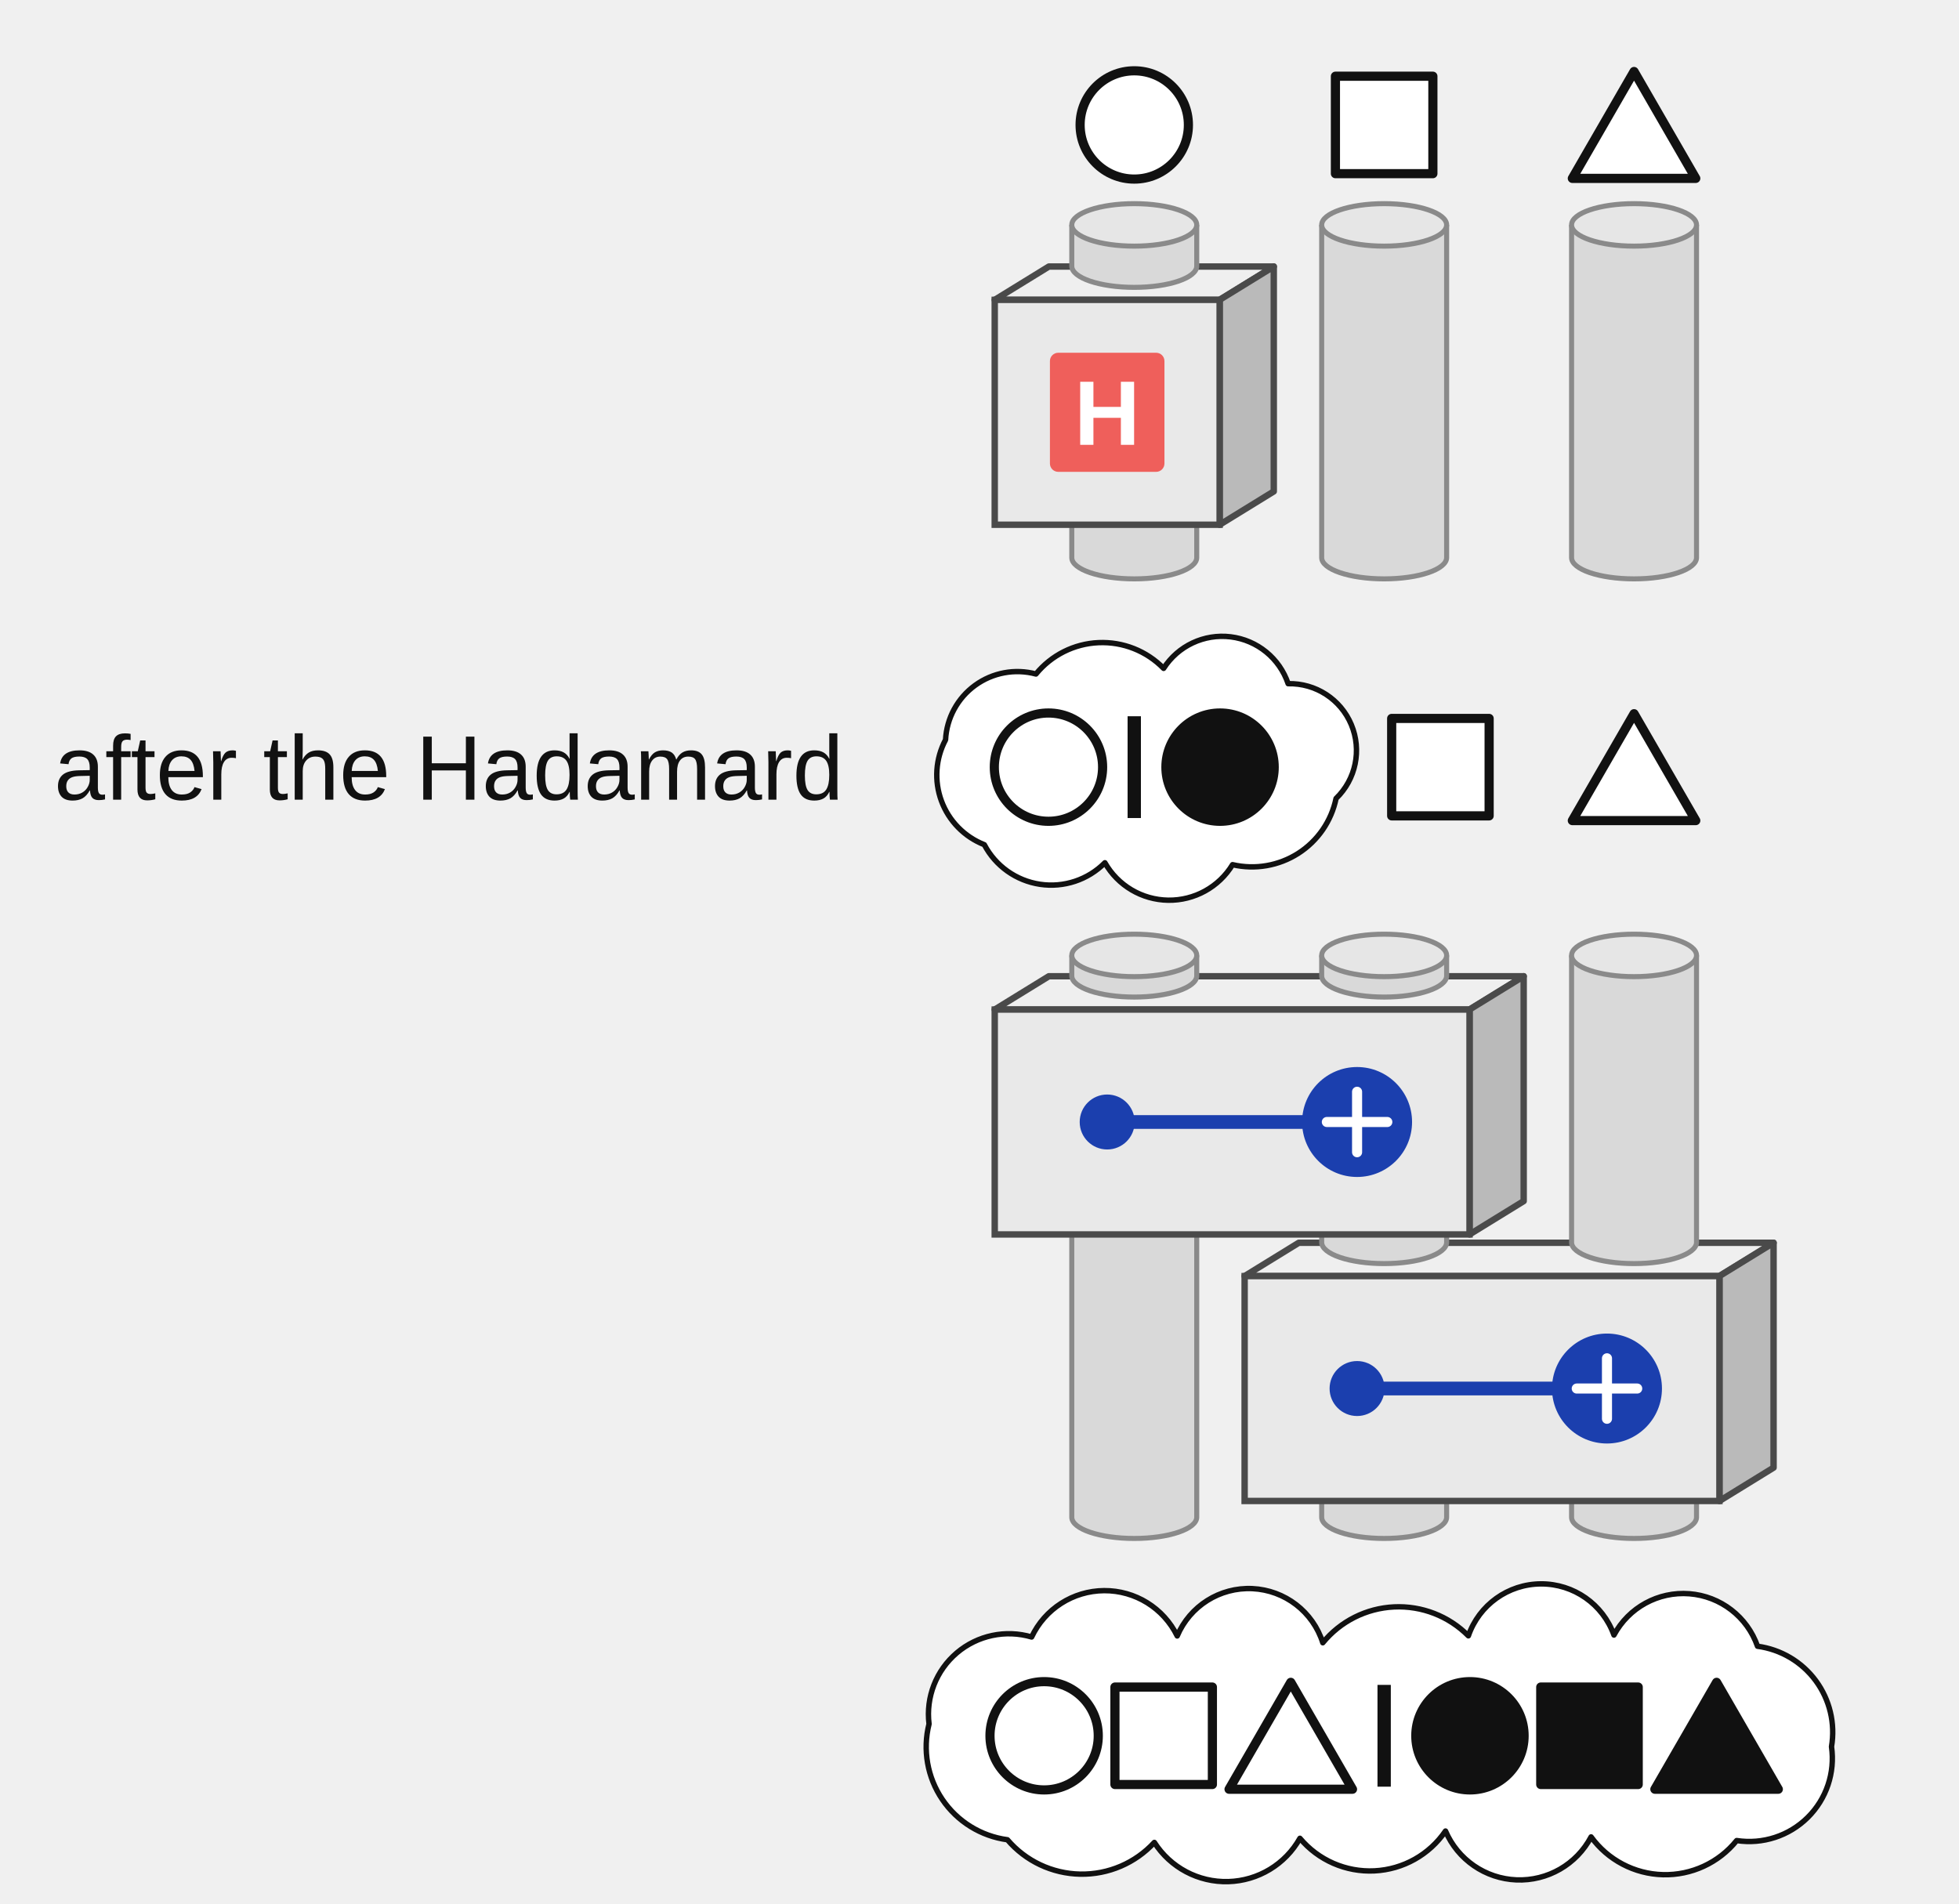
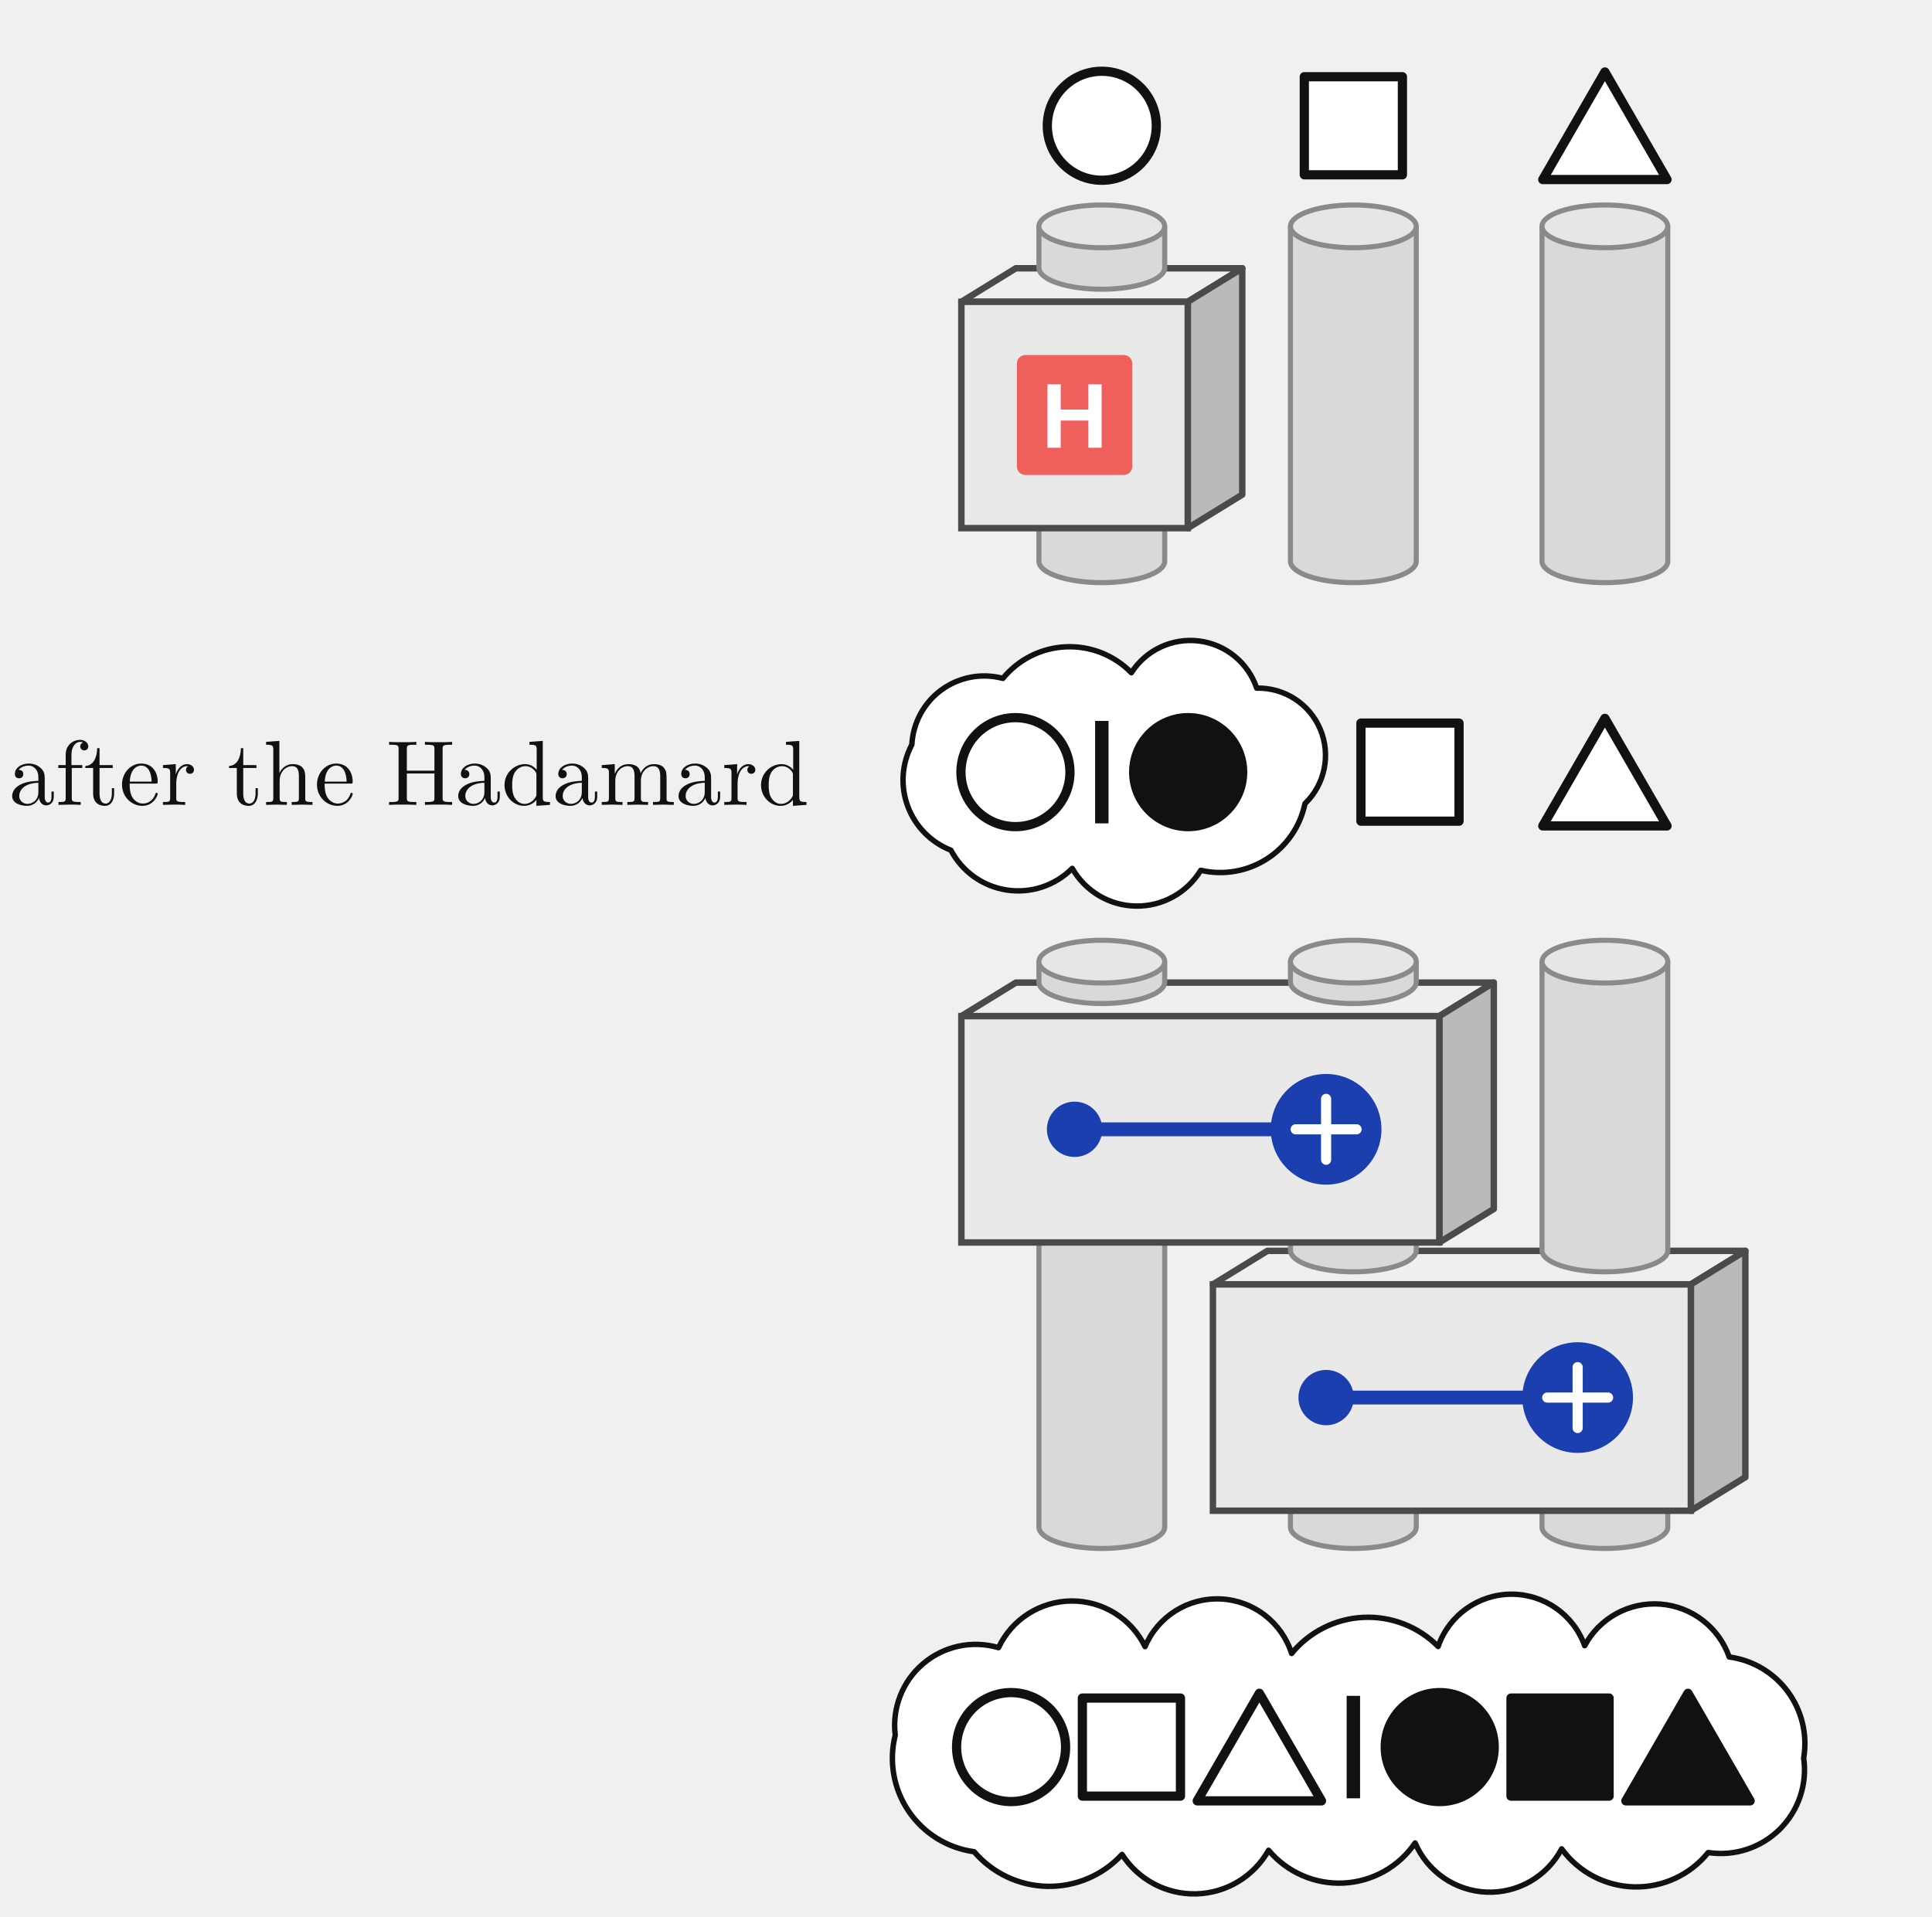
- <svg xmlns="http://www.w3.org/2000/svg" viewBox="-272.336 -17 470.357 457.175" width="470.357" height="457.175" shape-rendering="geometricPrecision">
+ <svg xmlns="http://www.w3.org/2000/svg" viewBox="-262.813 -17 460.834 457.175" width="460.834" height="457.175" shape-rendering="geometricPrecision">
  <g>
    <g data-key="pipe:2:controlled@2-3#0">
      <path d="M45 339.413L45 347.313A15 5.1 0 0 0 75 347.313L75 339.413" fill="#d9d9d9" stroke="#8a8a8a" stroke-width="1.21" />
    </g>
    <g data-key="pipe:3:controlled@2-3#0">
      <path d="M105 339.413L105 347.313A15 5.1 0 0 0 135 347.313L135 339.413" fill="#d9d9d9" stroke="#8a8a8a" stroke-width="1.21" />
    </g>
    <g data-key="controlled@2-3#0">
      <path d="M26.5 289.413L39.5 281.413L153.5 281.413L140.5 289.413Z" fill="#efefef" stroke="#4a4a4a" stroke-width="1.54" stroke-linejoin="round" />
      <path d="M140.5 289.413L153.5 281.413L153.5 335.413L140.5 343.413Z" fill="#bababa" stroke="#4a4a4a" stroke-width="1.54" stroke-linejoin="round" />
      <rect x="26.5" y="289.413" width="114" height="54" fill="#e9e9e9" stroke="#4a4a4a" stroke-width="1.54" />
    </g>
    <g data-key="pipe:1:controlled@1-2#0">
      <path d="M-15 275.413L-15 347.313A15 5.1 0 0 0 15 347.313L15 275.413" fill="#d9d9d9" stroke="#8a8a8a" stroke-width="1.21" />
    </g>
    <g data-key="pipe:2:controlled@1-2#0">
      <path d="M45 275.413L45 281.313A15 5.1 0 0 0 75 281.313L75 275.413" fill="#d9d9d9" stroke="#8a8a8a" stroke-width="1.21" />
    </g>
    <g data-key="controlled@1-2#0">
      <path d="M-33.5 225.413L-20.5 217.413L93.5 217.413L80.5 225.413Z" fill="#efefef" stroke="#4a4a4a" stroke-width="1.54" stroke-linejoin="round" />
      <path d="M80.5 225.413L93.5 217.413L93.5 271.413L80.5 279.413Z" fill="#bababa" stroke="#4a4a4a" stroke-width="1.54" stroke-linejoin="round" />
      <rect x="-33.5" y="225.413" width="114" height="54" fill="#e9e9e9" stroke="#4a4a4a" stroke-width="1.54" />
    </g>
    <g data-key="pipe:1:n2">
      <path d="M-15 212.413L-15 217.313A15 5.1 0 0 0 15 217.313L15 212.413" fill="#d9d9d9" stroke="#8a8a8a" stroke-width="1.21" />
      <ellipse cx="0" cy="212.413" rx="15" ry="5.1" fill="#e6e6e6" stroke="#8a8a8a" stroke-width="1.21" />
    </g>
    <g data-key="pipe:2:n1">
      <path d="M45 212.413L45 217.313A15 5.1 0 0 0 75 217.313L75 212.413" fill="#d9d9d9" stroke="#8a8a8a" stroke-width="1.21" />
      <ellipse cx="60" cy="212.413" rx="15" ry="5.1" fill="#e6e6e6" stroke="#8a8a8a" stroke-width="1.21" />
    </g>
    <g data-key="pipe:3:n1">
      <path d="M105 212.413L105 281.313A15 5.1 0 0 0 135 281.313L135 212.413" fill="#d9d9d9" stroke="#8a8a8a" stroke-width="1.21" />
      <ellipse cx="120" cy="212.413" rx="15" ry="5.1" fill="#e6e6e6" stroke="#8a8a8a" stroke-width="1.21" />
    </g>
    <g data-key="pipe:1:single:H@1-1#0">
      <path d="M-15 105L-15 116.9A15 5.1 0 0 0 15 116.9L15 105" fill="#d9d9d9" stroke="#8a8a8a" stroke-width="1.21" />
    </g>
    <g data-key="single:H@1-1#0">
      <path d="M-33.5 55L-20.5 47L33.5 47L20.5 55Z" fill="#efefef" stroke="#4a4a4a" stroke-width="1.54" stroke-linejoin="round" />
      <path d="M20.5 55L33.5 47L33.5 101L20.5 109Z" fill="#bababa" stroke="#4a4a4a" stroke-width="1.54" stroke-linejoin="round" />
      <rect x="-33.5" y="55" width="54" height="54" fill="#e9e9e9" stroke="#4a4a4a" stroke-width="1.54" />
      <rect x="-20.25" y="67.7" width="27.5" height="28.6" rx="2" fill="#ef5f5b" />
      <text x="-6.5" y="89.81" text-anchor="middle" font-family="ui-sans-serif, system-ui, -apple-system, 'Helvetica Neue', Arial, sans-serif" font-size="22" font-weight="700" fill="#ffffff">H</text>
    </g>
    <g data-key="pipe:1:n0">
      <path d="M-15 37L-15 46.9A15 5.1 0 0 0 15 46.9L15 37" fill="#d9d9d9" stroke="#8a8a8a" stroke-width="1.21" />
      <ellipse cx="0" cy="37" rx="15" ry="5.1" fill="#e6e6e6" stroke="#8a8a8a" stroke-width="1.21" />
    </g>
    <g data-key="pipe:2:n0">
      <path d="M45 37L45 116.9A15 5.1 0 0 0 75 116.9L75 37" fill="#d9d9d9" stroke="#8a8a8a" stroke-width="1.21" />
      <ellipse cx="60" cy="37" rx="15" ry="5.1" fill="#e6e6e6" stroke="#8a8a8a" stroke-width="1.21" />
    </g>
    <g data-key="pipe:3:n0">
      <path d="M105 37L105 116.9A15 5.1 0 0 0 135 116.9L135 37" fill="#d9d9d9" stroke="#8a8a8a" stroke-width="1.21" />
      <ellipse cx="120" cy="37" rx="15" ry="5.1" fill="#e6e6e6" stroke="#8a8a8a" stroke-width="1.21" />
    </g>
    <g data-key="view@1-3#0">
      <path d="M-23.6 144.844A20.573 20.573 0 0 1 7.05 143.491A16.7 16.7 0 0 1 36.945 147.166A16.027 16.027 0 0 1 48.455 174.725A20.621 20.621 0 0 1 23.6 190.623A17.782 17.782 0 0 1 -7.05 190.162A18.141 18.141 0 0 1 -36 185.828A17.984 17.984 0 0 1 -45.308 160.64A17.273 17.273 0 0 1 -23.6 144.844Z" fill="#ffffff" stroke="#111111" stroke-width="1.3" stroke-linejoin="round" />
    </g>
    <g data-key="view@1-3#0">
      <g transform="translate(-20.6 167.206)">
        <path d="M-13 0A13 13 0 1 0 13 0A13 13 0 1 0 -13 0Z" fill="#ffffff" stroke="#111111" stroke-width="2.2" stroke-linejoin="round" />
      </g>
    </g>
    <g data-key="view@1-3#0">
      <g transform="translate(20.6 167.206)">
        <path d="M-13 0A13 13 0 1 0 13 0A13 13 0 1 0 -13 0Z" fill="#111111" stroke="#111111" stroke-width="2.2" stroke-linejoin="round" />
      </g>
    </g>
    <g data-key="view@1-3#0">
      <rect x="-1.6" y="154.986" width="3.2" height="24.44" fill="#111111" />
    </g>
    <g data-key="view@1-3#0">
      <g transform="translate(73.506 167.206)">
        <path d="M-11.7 -11.7L11.7 -11.7L11.7 11.7L-11.7 11.7Z" fill="#ffffff" stroke="#111111" stroke-width="2.2" stroke-linejoin="round" />
      </g>
    </g>
    <g data-key="view@1-3#0">
      <g transform="translate(120 167.206)">
        <path d="M0 -12.834L14.82 12.834L-14.82 12.834Z" fill="#ffffff" stroke="#111111" stroke-width="2.2" stroke-linejoin="round" />
      </g>
    </g>
    <g data-key="controlled@1-2#0">
      <line x1="-6.5" y1="252.413" x2="53.5" y2="252.413" stroke="#1b3fae" stroke-width="3.3" stroke-linecap="round" />
    </g>
    <g data-key="controlled@1-2#0">
      <circle cx="-6.5" cy="252.413" r="6.6" fill="#1b3fae" />
    </g>
    <g data-key="controlled@1-2#0">
      <circle cx="53.5" cy="252.413" r="13.2" fill="#1b3fae" />
      <line x1="46.24" y1="252.413" x2="60.76" y2="252.413" stroke="#ffffff" stroke-width="2.42" stroke-linecap="round" />
      <line x1="53.5" y1="245.153" x2="53.5" y2="259.673" stroke="#ffffff" stroke-width="2.42" stroke-linecap="round" />
    </g>
    <g data-key="controlled@2-3#0">
      <line x1="53.5" y1="316.413" x2="113.5" y2="316.413" stroke="#1b3fae" stroke-width="3.3" stroke-linecap="round" />
    </g>
    <g data-key="controlled@2-3#0">
      <circle cx="53.5" cy="316.413" r="6.6" fill="#1b3fae" />
    </g>
    <g data-key="controlled@2-3#0">
      <circle cx="113.5" cy="316.413" r="13.2" fill="#1b3fae" />
      <line x1="106.24" y1="316.413" x2="120.76" y2="316.413" stroke="#ffffff" stroke-width="2.42" stroke-linecap="round" />
      <line x1="113.5" y1="309.153" x2="113.5" y2="323.673" stroke="#ffffff" stroke-width="2.42" stroke-linecap="round" />
    </g>
    <g data-key="state:in">
      <g transform="translate(0 13)">
        <path d="M-13 0A13 13 0 1 0 13 0A13 13 0 1 0 -13 0Z" fill="#ffffff" stroke="#111111" stroke-width="2.2" stroke-linejoin="round" />
      </g>
    </g>
    <g data-key="state:in">
      <g transform="translate(60 13)">
        <path d="M-11.7 -11.7L11.7 -11.7L11.7 11.7L-11.7 11.7Z" fill="#ffffff" stroke="#111111" stroke-width="2.2" stroke-linejoin="round" />
      </g>
    </g>
    <g data-key="state:in">
      <g transform="translate(120 13)">
        <path d="M0 -12.834L14.82 12.834L-14.82 12.834Z" fill="#ffffff" stroke="#111111" stroke-width="2.2" stroke-linejoin="round" />
      </g>
    </g>
    <g data-key="state:out">
      <path d="M-24.64 376.077A19.376 19.376 0 0 1 10.314 375.827A18.646 18.646 0 0 1 45.268 377.46A23.553 23.553 0 0 1 80.222 375.794A18.526 18.526 0 0 1 115.176 375.608A18.875 18.875 0 0 1 149.645 378.296A20.831 20.831 0 0 1 167.411 402.41A19.951 19.951 0 0 1 144.64 424.952A22.01 22.01 0 0 1 109.686 424.073A19.378 19.378 0 0 1 74.732 422.665A21.941 21.941 0 0 1 39.778 424.409A20.379 20.379 0 0 1 4.824 425.401A23.57 23.57 0 0 1 -30.453 424.759A22.498 22.498 0 0 1 -49.273 396.964A19.323 19.323 0 0 1 -24.64 376.077Z" fill="#ffffff" stroke="#111111" stroke-width="1.3" stroke-linejoin="round" />
    </g>
    <g data-key="state:out">
      <g transform="translate(-21.64 399.794)">
        <path d="M-13 0A13 13 0 1 0 13 0A13 13 0 1 0 -13 0Z" fill="#ffffff" stroke="#111111" stroke-width="2.2" stroke-linejoin="round" />
      </g>
    </g>
    <g data-key="state:out">
      <g transform="translate(7.06 399.794)">
        <path d="M-11.7 -11.7L11.7 -11.7L11.7 11.7L-11.7 11.7Z" fill="#ffffff" stroke="#111111" stroke-width="2.2" stroke-linejoin="round" />
      </g>
    </g>
    <g data-key="state:out">
      <g transform="translate(37.58 399.794)">
        <path d="M0 -12.834L14.82 12.834L-14.82 12.834Z" fill="#ffffff" stroke="#111111" stroke-width="2.2" stroke-linejoin="round" />
      </g>
    </g>
    <g data-key="state:out">
      <g transform="translate(80.6 399.794)">
        <path d="M-13 0A13 13 0 1 0 13 0A13 13 0 1 0 -13 0Z" fill="#111111" stroke="#111111" stroke-width="2.2" stroke-linejoin="round" />
      </g>
    </g>
    <g data-key="state:out">
      <g transform="translate(109.3 399.794)">
        <path d="M-11.7 -11.7L11.7 -11.7L11.7 11.7L-11.7 11.7Z" fill="#111111" stroke="#111111" stroke-width="2.2" stroke-linejoin="round" />
      </g>
    </g>
    <g data-key="state:out">
      <g transform="translate(139.82 399.794)">
        <path d="M0 -12.834L14.82 12.834L-14.82 12.834Z" fill="#111111" stroke="#111111" stroke-width="2.2" stroke-linejoin="round" />
      </g>
    </g>
    <g data-key="state:out">
      <rect x="58.4" y="387.574" width="3.2" height="24.44" fill="#111111" />
    </g>
-     <text x="-69.806" y="175.016" text-anchor="end" font-family="ui-sans-serif, system-ui, -apple-system, 'Helvetica Neue', Arial, sans-serif" font-size="22" font-weight="400" fill="#111111">after the Hadamard</text>
+     <text x="-69.806" y="175.016" text-anchor="end" font-family="'Latin Modern Roman', 'CMU Serif', 'Computer Modern', 'Latin Modern Roman 10', 'Times New Roman', Times, serif" font-size="22" font-weight="400" fill="#111111">after the Hadamard</text>
  </g>
</svg>
